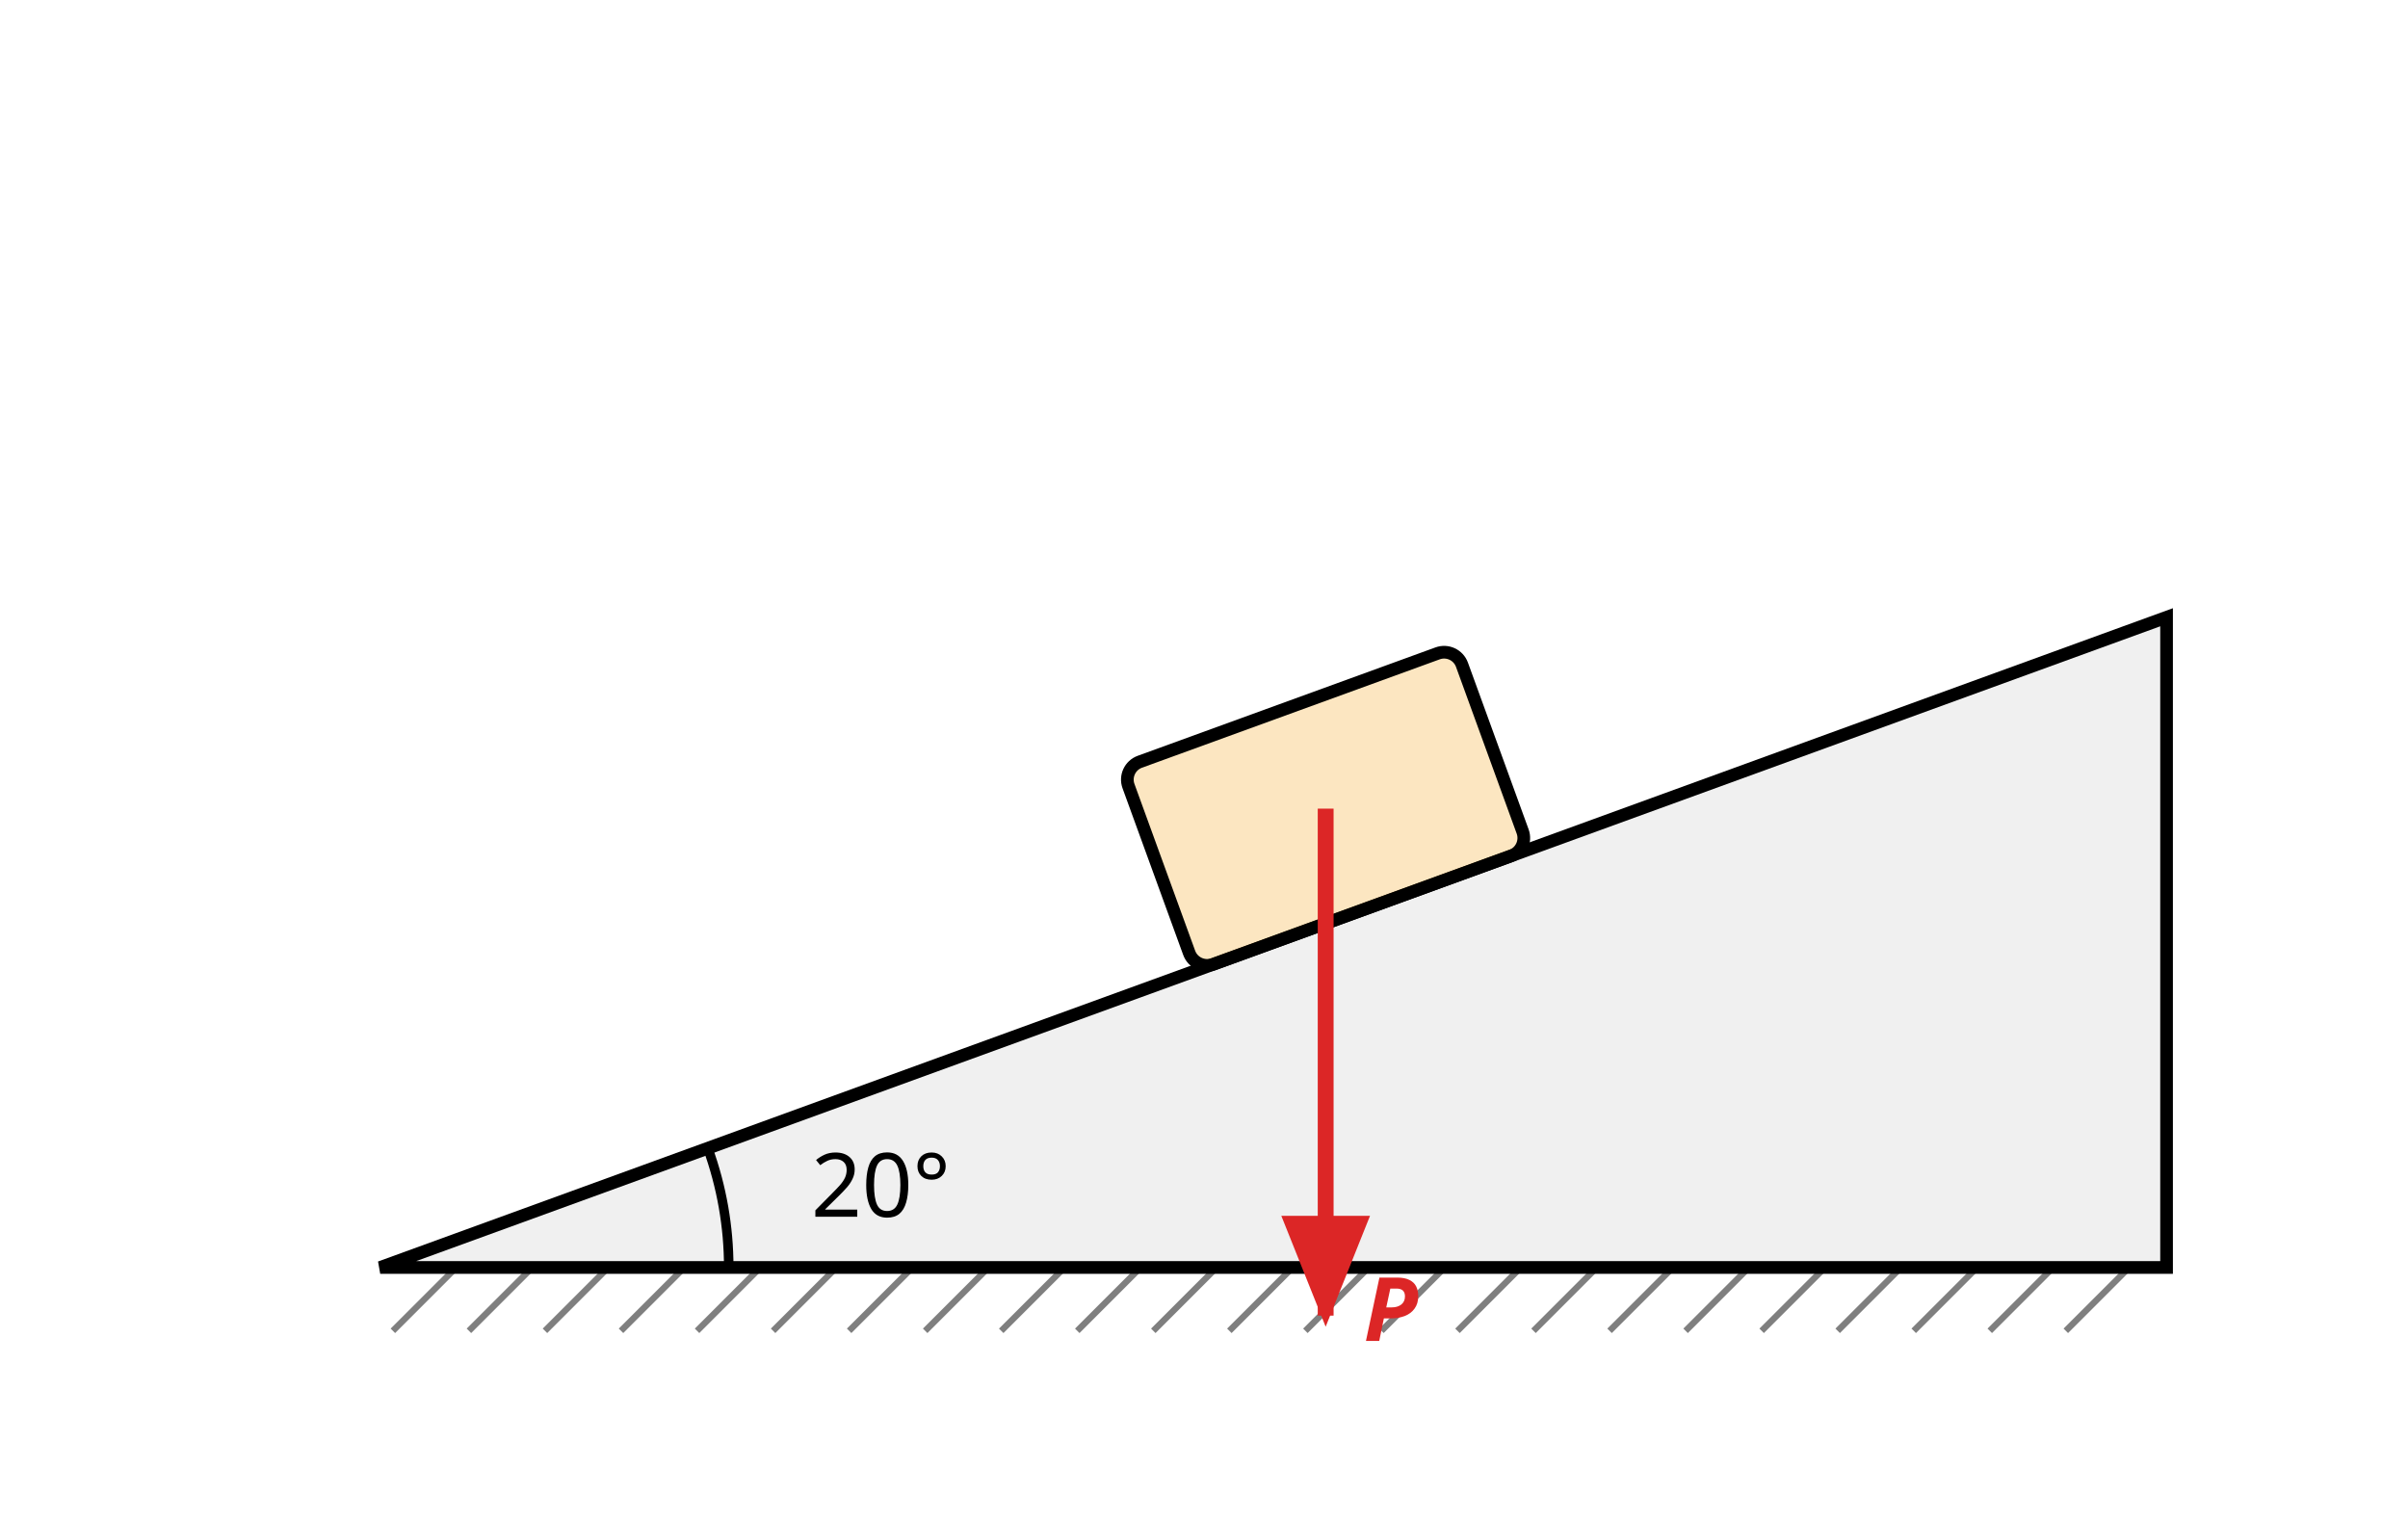
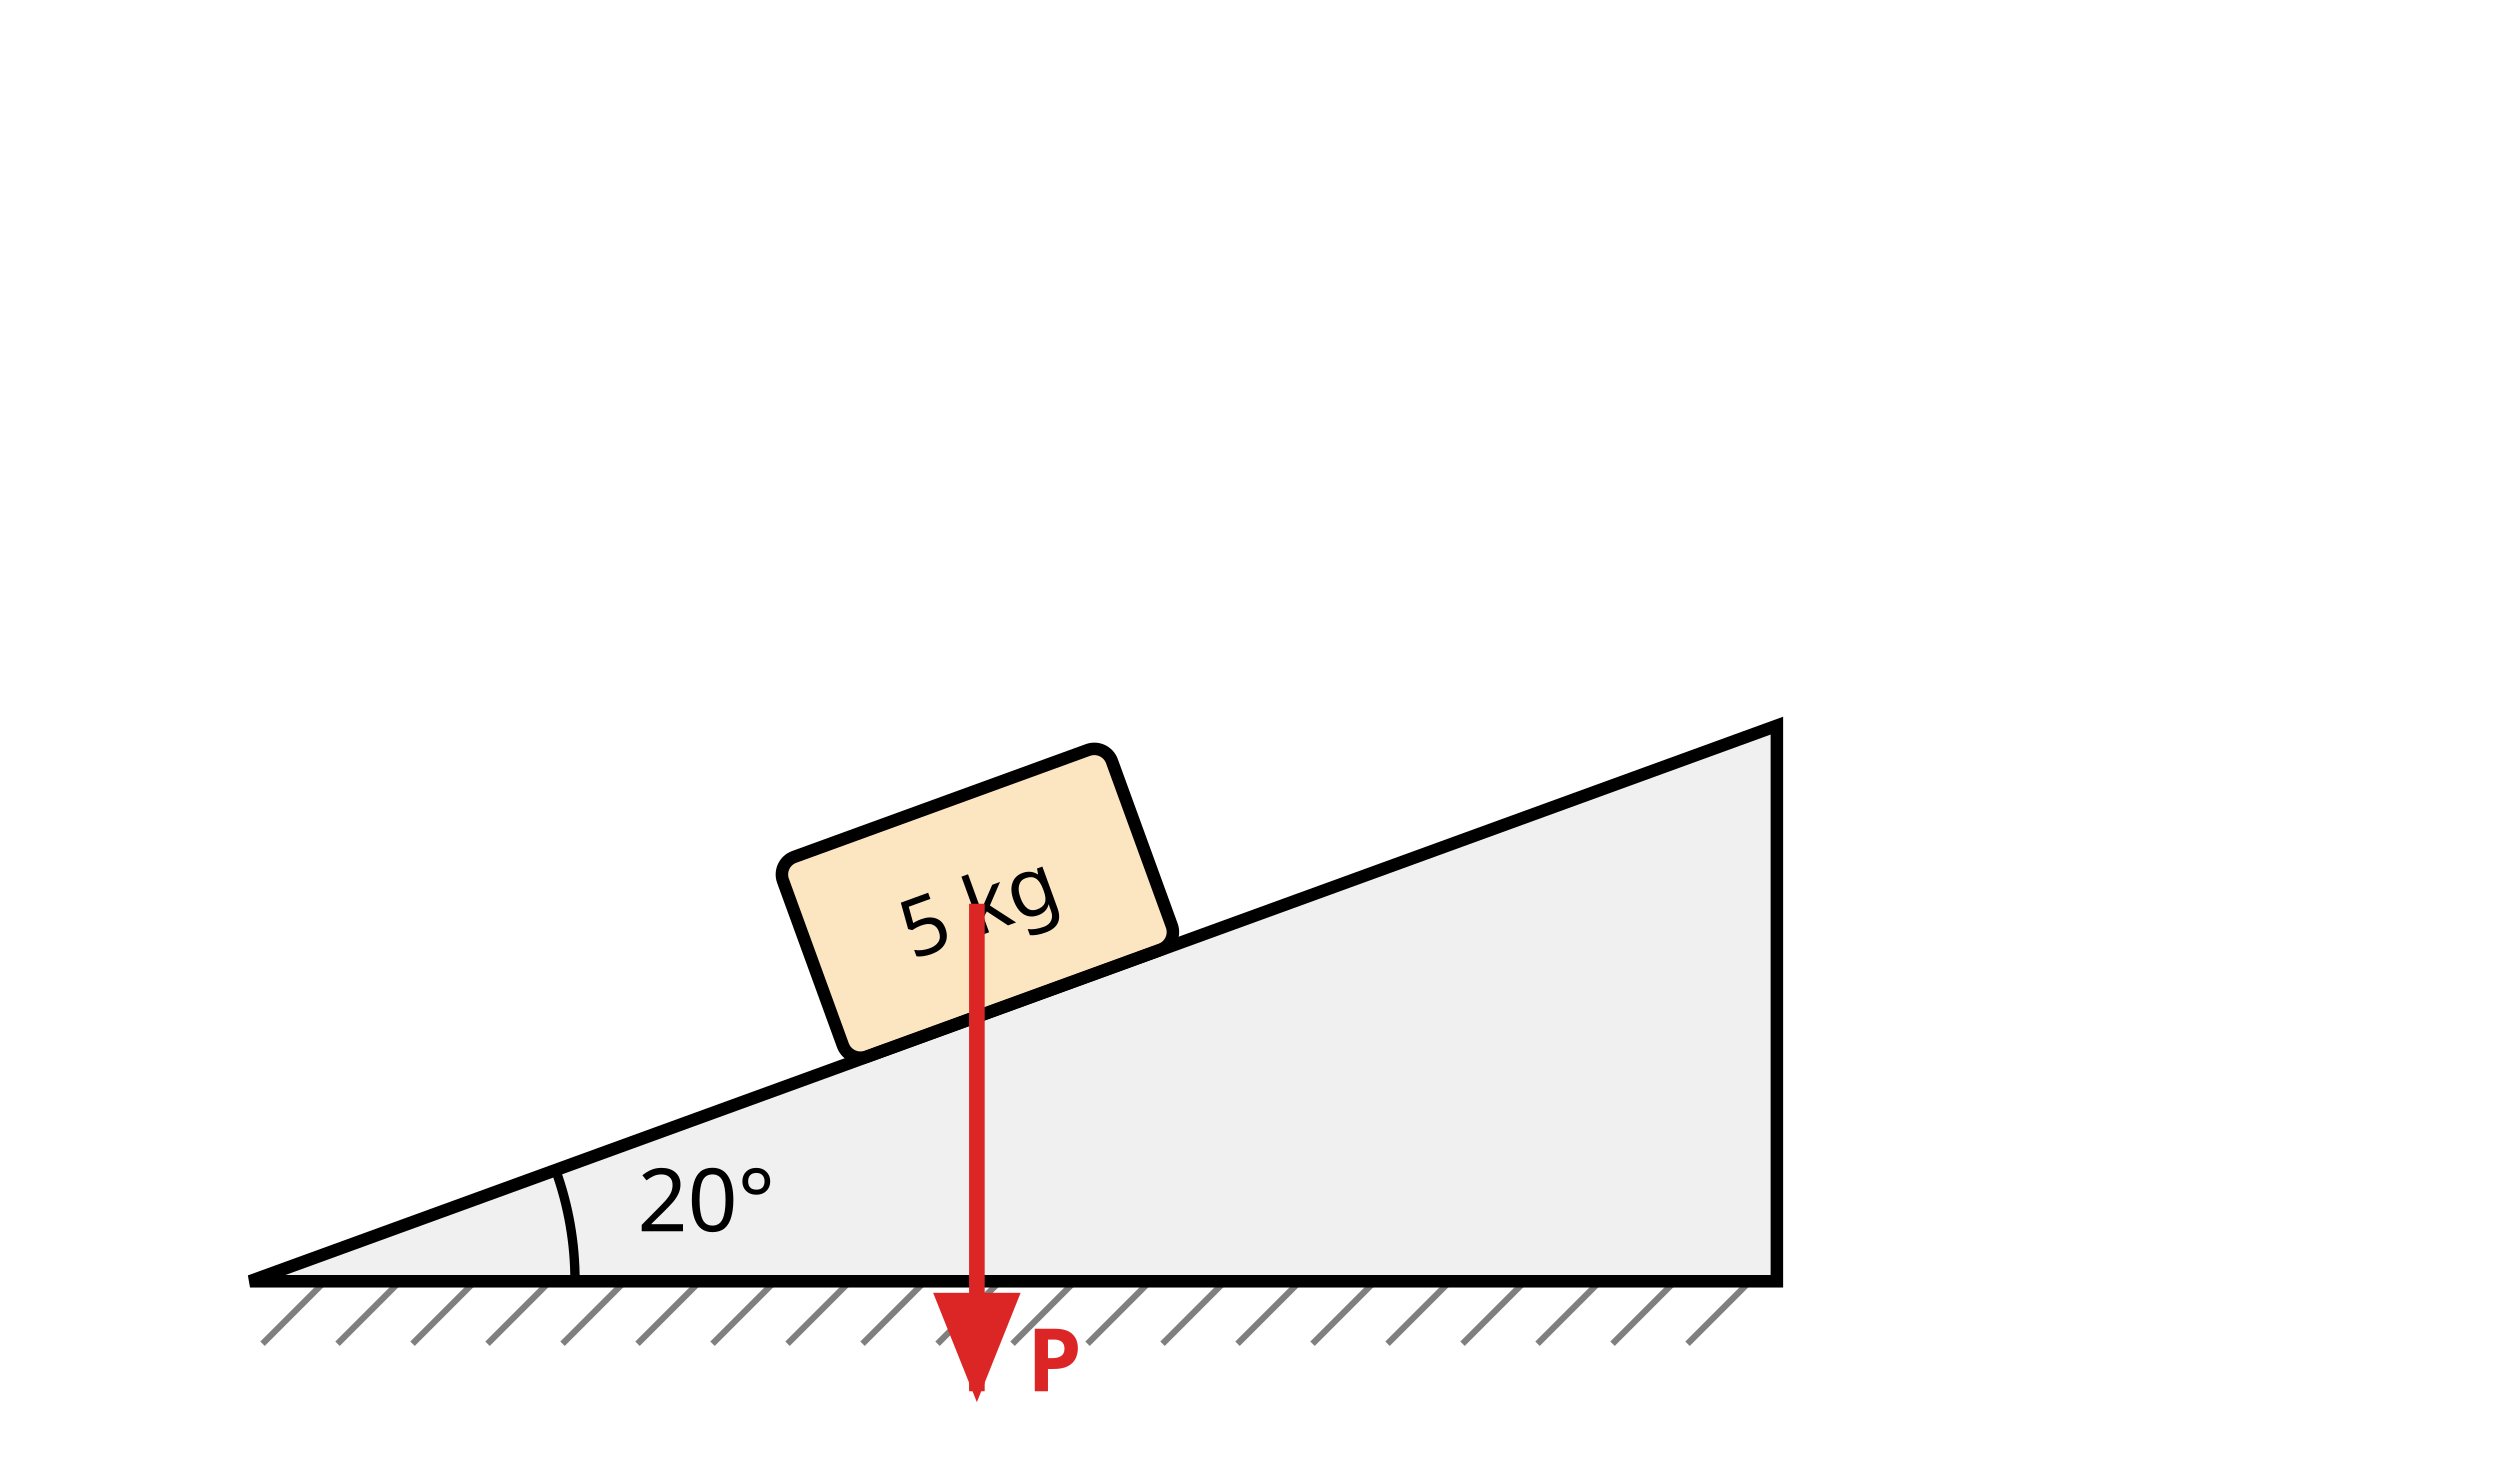
- <svg xmlns="http://www.w3.org/2000/svg" viewBox="0 0 380 240" role="img" font-family="system-ui,sans-serif" font-size="14" fill="none" stroke="currentColor" stroke-width="2">
+ <svg xmlns="http://www.w3.org/2000/svg" viewBox="0 0 400 235" role="img" font-family="system-ui,sans-serif" font-size="14" fill="none" stroke="currentColor" stroke-width="2">
  <defs>
    <marker id="a682630" viewBox="0 0 10 10" refX="9" refY="5" markerWidth="7" markerHeight="7" orient="auto-start-reverse">
      <path d="M0,1 L10,5 L0,9 z" fill="currentColor" stroke="none" />
    </marker>
    <marker id="a682630b" viewBox="0 0 10 10" refX="9" refY="5" markerWidth="7" markerHeight="7" orient="auto-start-reverse">
      <path d="M0,1 L10,5 L0,9 z" fill="#2563eb" stroke="none" />
    </marker>
    <marker id="a682630r" viewBox="0 0 10 10" refX="9" refY="5" markerWidth="7" markerHeight="7" orient="auto-start-reverse">
      <path d="M0,1 L10,5 L0,9 z" fill="#dc2626" stroke="none" />
    </marker>
  </defs>
-   <polygon points="60,200 341.9,200 341.9,97.4" fill="currentColor" fill-opacity=".06" />
-   <line x1="72" y1="200" x2="62" y2="210" stroke-width="1" opacity=".5" />
-   <line x1="84" y1="200" x2="74" y2="210" stroke-width="1" opacity=".5" />
-   <line x1="96" y1="200" x2="86" y2="210" stroke-width="1" opacity=".5" />
-   <line x1="108" y1="200" x2="98" y2="210" stroke-width="1" opacity=".5" />
-   <line x1="120" y1="200" x2="110" y2="210" stroke-width="1" opacity=".5" />
-   <line x1="132" y1="200" x2="122" y2="210" stroke-width="1" opacity=".5" />
-   <line x1="144" y1="200" x2="134" y2="210" stroke-width="1" opacity=".5" />
-   <line x1="156" y1="200" x2="146" y2="210" stroke-width="1" opacity=".5" />
-   <line x1="168" y1="200" x2="158" y2="210" stroke-width="1" opacity=".5" />
-   <line x1="180" y1="200" x2="170" y2="210" stroke-width="1" opacity=".5" />
-   <line x1="192" y1="200" x2="182" y2="210" stroke-width="1" opacity=".5" />
-   <line x1="204" y1="200" x2="194" y2="210" stroke-width="1" opacity=".5" />
-   <line x1="216" y1="200" x2="206" y2="210" stroke-width="1" opacity=".5" />
-   <line x1="228" y1="200" x2="218" y2="210" stroke-width="1" opacity=".5" />
-   <line x1="240" y1="200" x2="230" y2="210" stroke-width="1" opacity=".5" />
-   <line x1="252" y1="200" x2="242" y2="210" stroke-width="1" opacity=".5" />
-   <line x1="264" y1="200" x2="254" y2="210" stroke-width="1" opacity=".5" />
-   <line x1="276" y1="200" x2="266" y2="210" stroke-width="1" opacity=".5" />
-   <line x1="288" y1="200" x2="278" y2="210" stroke-width="1" opacity=".5" />
-   <line x1="300" y1="200" x2="290" y2="210" stroke-width="1" opacity=".5" />
-   <line x1="312" y1="200" x2="302" y2="210" stroke-width="1" opacity=".5" />
-   <line x1="324" y1="200" x2="314" y2="210" stroke-width="1" opacity=".5" />
-   <line x1="336" y1="200" x2="326" y2="210" stroke-width="1" opacity=".5" />
-   <g transform="translate(215.0,143.6) rotate(-20)">
+   <polygon points="40,205 284.3,205 284.3,116.1" fill="currentColor" fill-opacity=".06" />
+   <line x1="52" y1="205" x2="42" y2="215" stroke-width="1" opacity=".5" />
+   <line x1="64" y1="205" x2="54" y2="215" stroke-width="1" opacity=".5" />
+   <line x1="76" y1="205" x2="66" y2="215" stroke-width="1" opacity=".5" />
+   <line x1="88" y1="205" x2="78" y2="215" stroke-width="1" opacity=".5" />
+   <line x1="100" y1="205" x2="90" y2="215" stroke-width="1" opacity=".5" />
+   <line x1="112" y1="205" x2="102" y2="215" stroke-width="1" opacity=".5" />
+   <line x1="124" y1="205" x2="114" y2="215" stroke-width="1" opacity=".5" />
+   <line x1="136" y1="205" x2="126" y2="215" stroke-width="1" opacity=".5" />
+   <line x1="148" y1="205" x2="138" y2="215" stroke-width="1" opacity=".5" />
+   <line x1="160" y1="205" x2="150" y2="215" stroke-width="1" opacity=".5" />
+   <line x1="172" y1="205" x2="162" y2="215" stroke-width="1" opacity=".5" />
+   <line x1="184" y1="205" x2="174" y2="215" stroke-width="1" opacity=".5" />
+   <line x1="196" y1="205" x2="186" y2="215" stroke-width="1" opacity=".5" />
+   <line x1="208" y1="205" x2="198" y2="215" stroke-width="1" opacity=".5" />
+   <line x1="220" y1="205" x2="210" y2="215" stroke-width="1" opacity=".5" />
+   <line x1="232" y1="205" x2="222" y2="215" stroke-width="1" opacity=".5" />
+   <line x1="244" y1="205" x2="234" y2="215" stroke-width="1" opacity=".5" />
+   <line x1="256" y1="205" x2="246" y2="215" stroke-width="1" opacity=".5" />
+   <line x1="268" y1="205" x2="258" y2="215" stroke-width="1" opacity=".5" />
+   <line x1="280" y1="205" x2="270" y2="215" stroke-width="1" opacity=".5" />
+   <g transform="translate(162.2,160.5) rotate(-20)">
    <rect x="-28.0" y="-34" width="56" height="34" rx="3" fill="#f59e0b" fill-opacity=".25" />
+     <text x="0" y="-12.0" text-anchor="middle" fill="currentColor" stroke="none" font-size="13">5 kg</text>
  </g>
-   <line x1="209.2" y1="127.6" x2="209.2" y2="207.6" stroke="#dc2626" stroke-width="2.5" marker-end="url(#a682630r)" />
-   <text x="215.2" y="211.6" fill="#dc2626" stroke="none" font-style="italic">
+   <line x1="156.3" y1="144.6" x2="156.3" y2="222.6" stroke="#dc2626" stroke-width="2.5" marker-end="url(#a682630r)" />
+   <text x="164.3" y="222.6" text-anchor="start" fill="#dc2626" stroke="none">
    <tspan font-weight="600">P</tspan>
  </text>
-   <path d="M115,200 A55 55 0 0 0 111.7 181.2" stroke-width="1.5" />
-   <text x="128" y="192" text-anchor="start" fill="currentColor" stroke="none">20°</text>
+   <path d="M92,205 A52 52 0 0 0 88.9 187.2" stroke-width="1.5" />
+   <text x="102.0" y="197.0" text-anchor="start" fill="currentColor" stroke="none">20°</text>
</svg>
